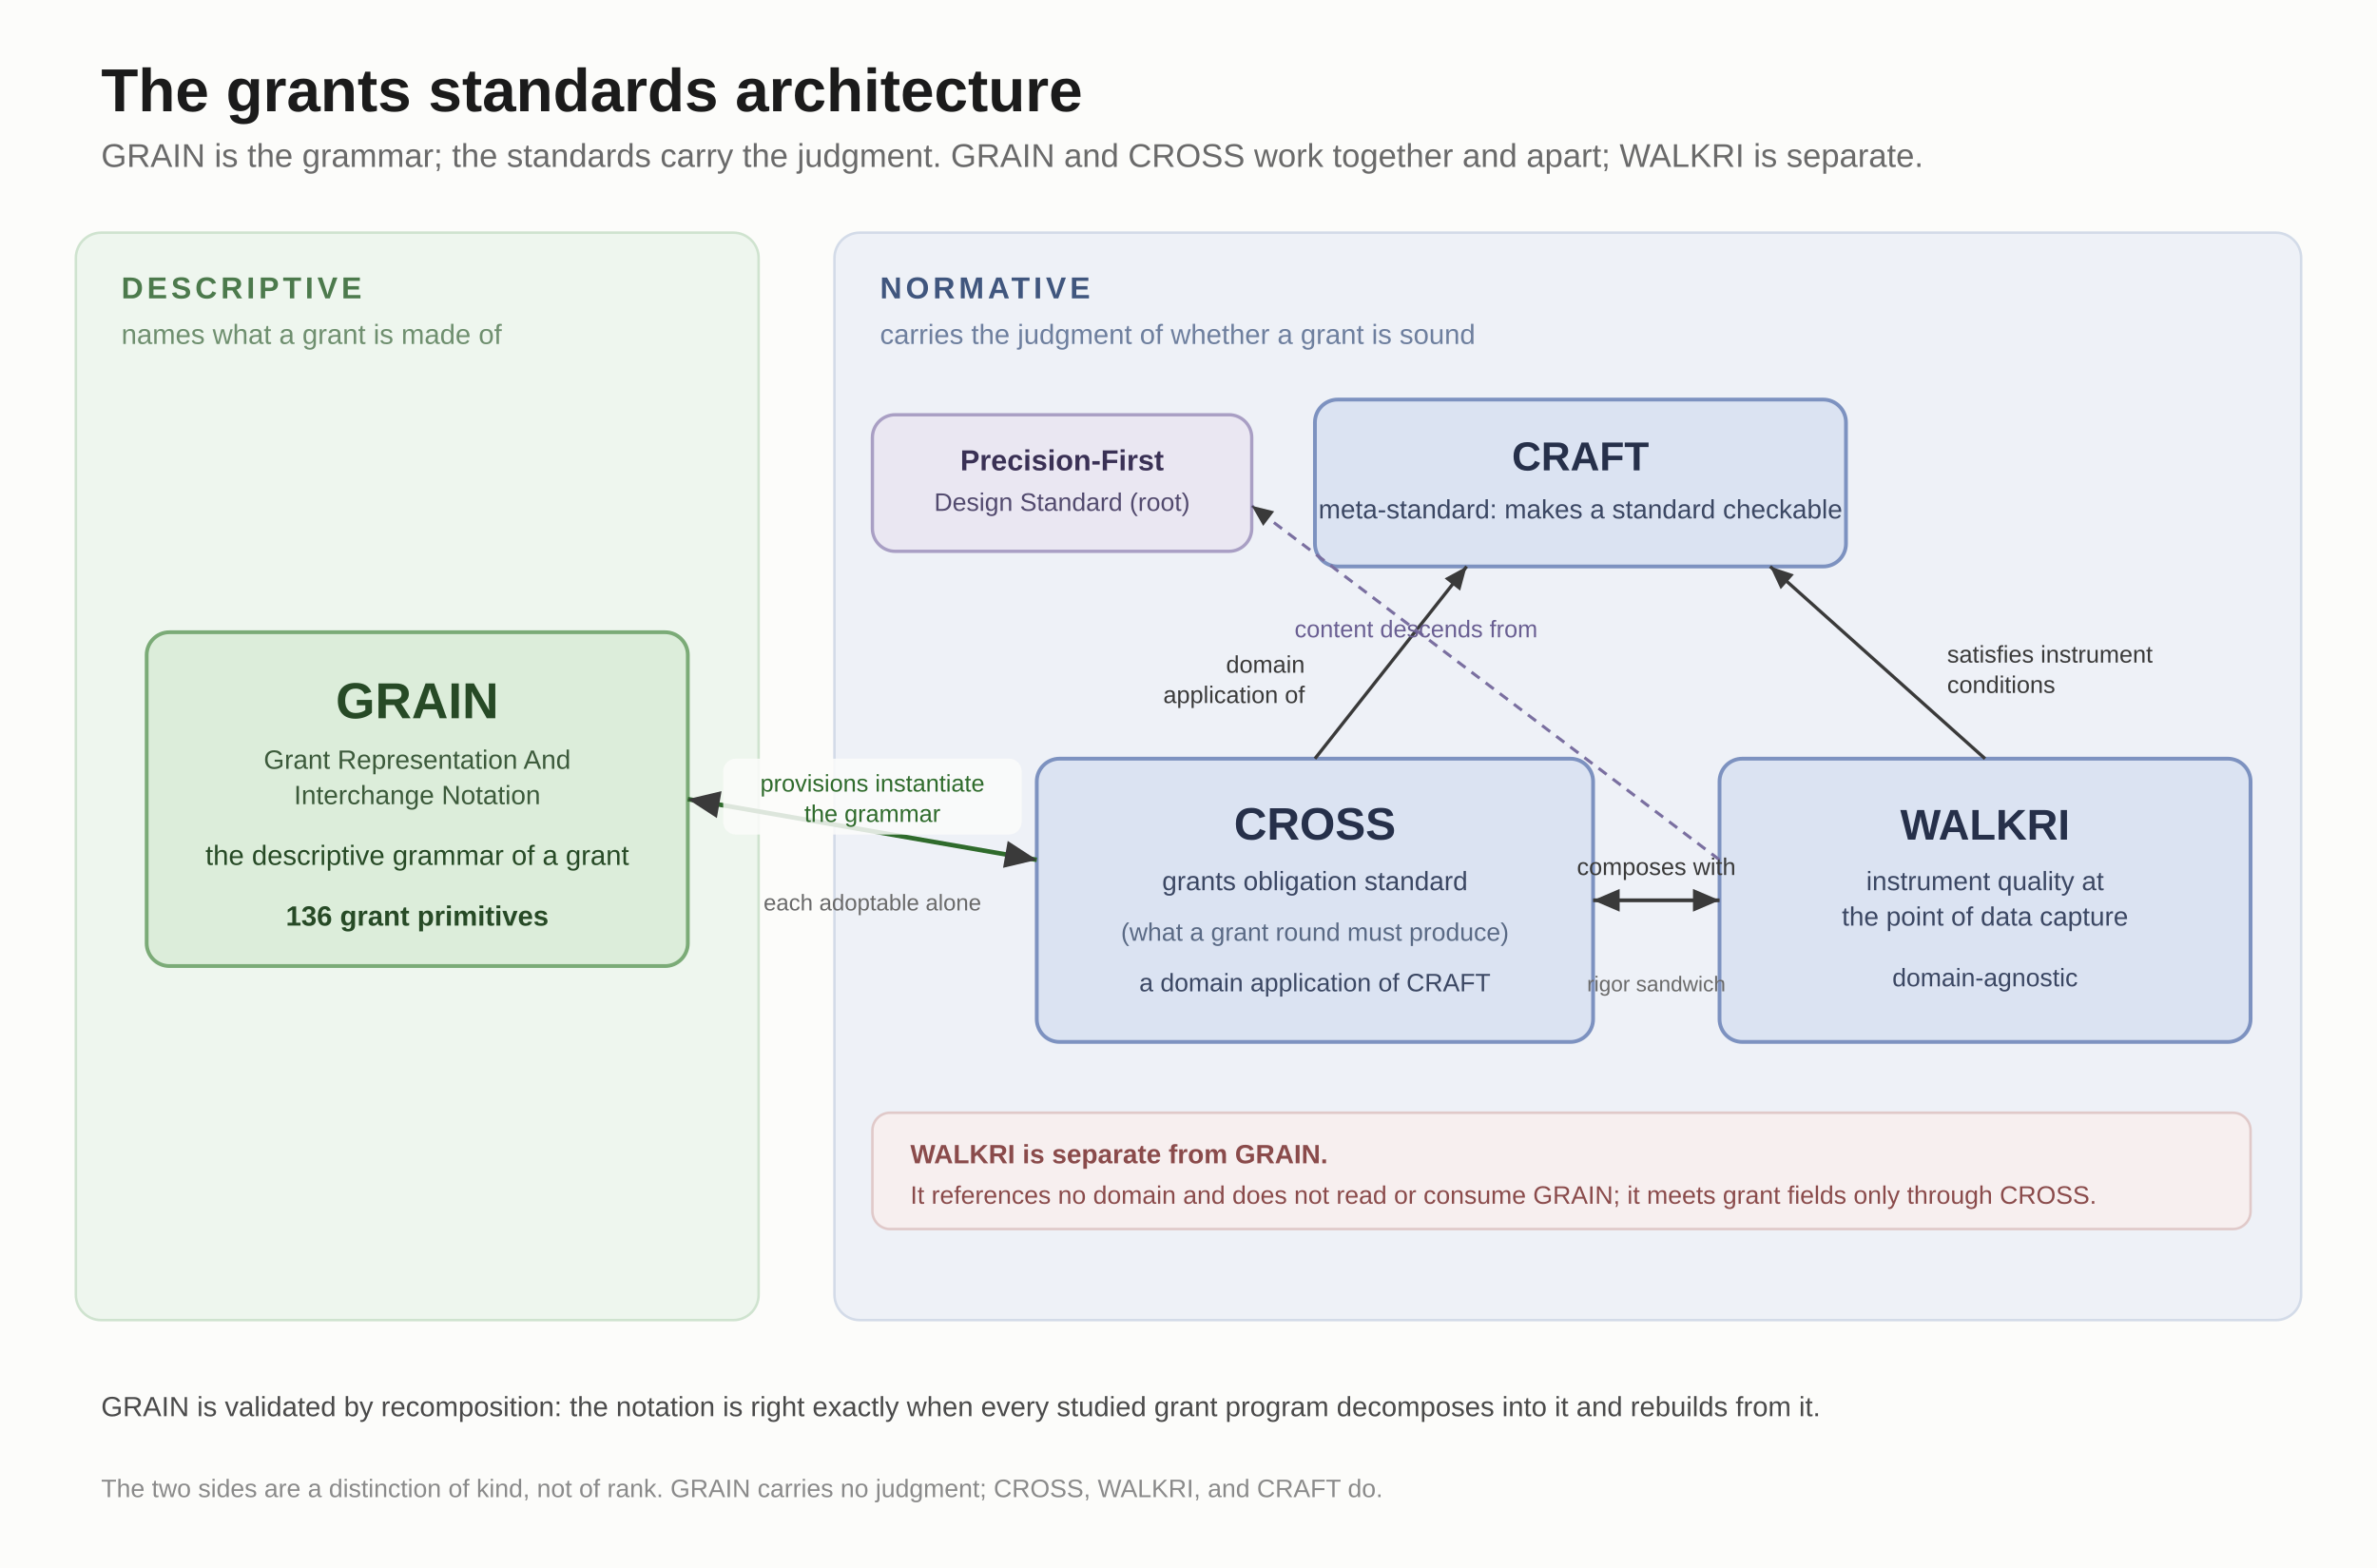
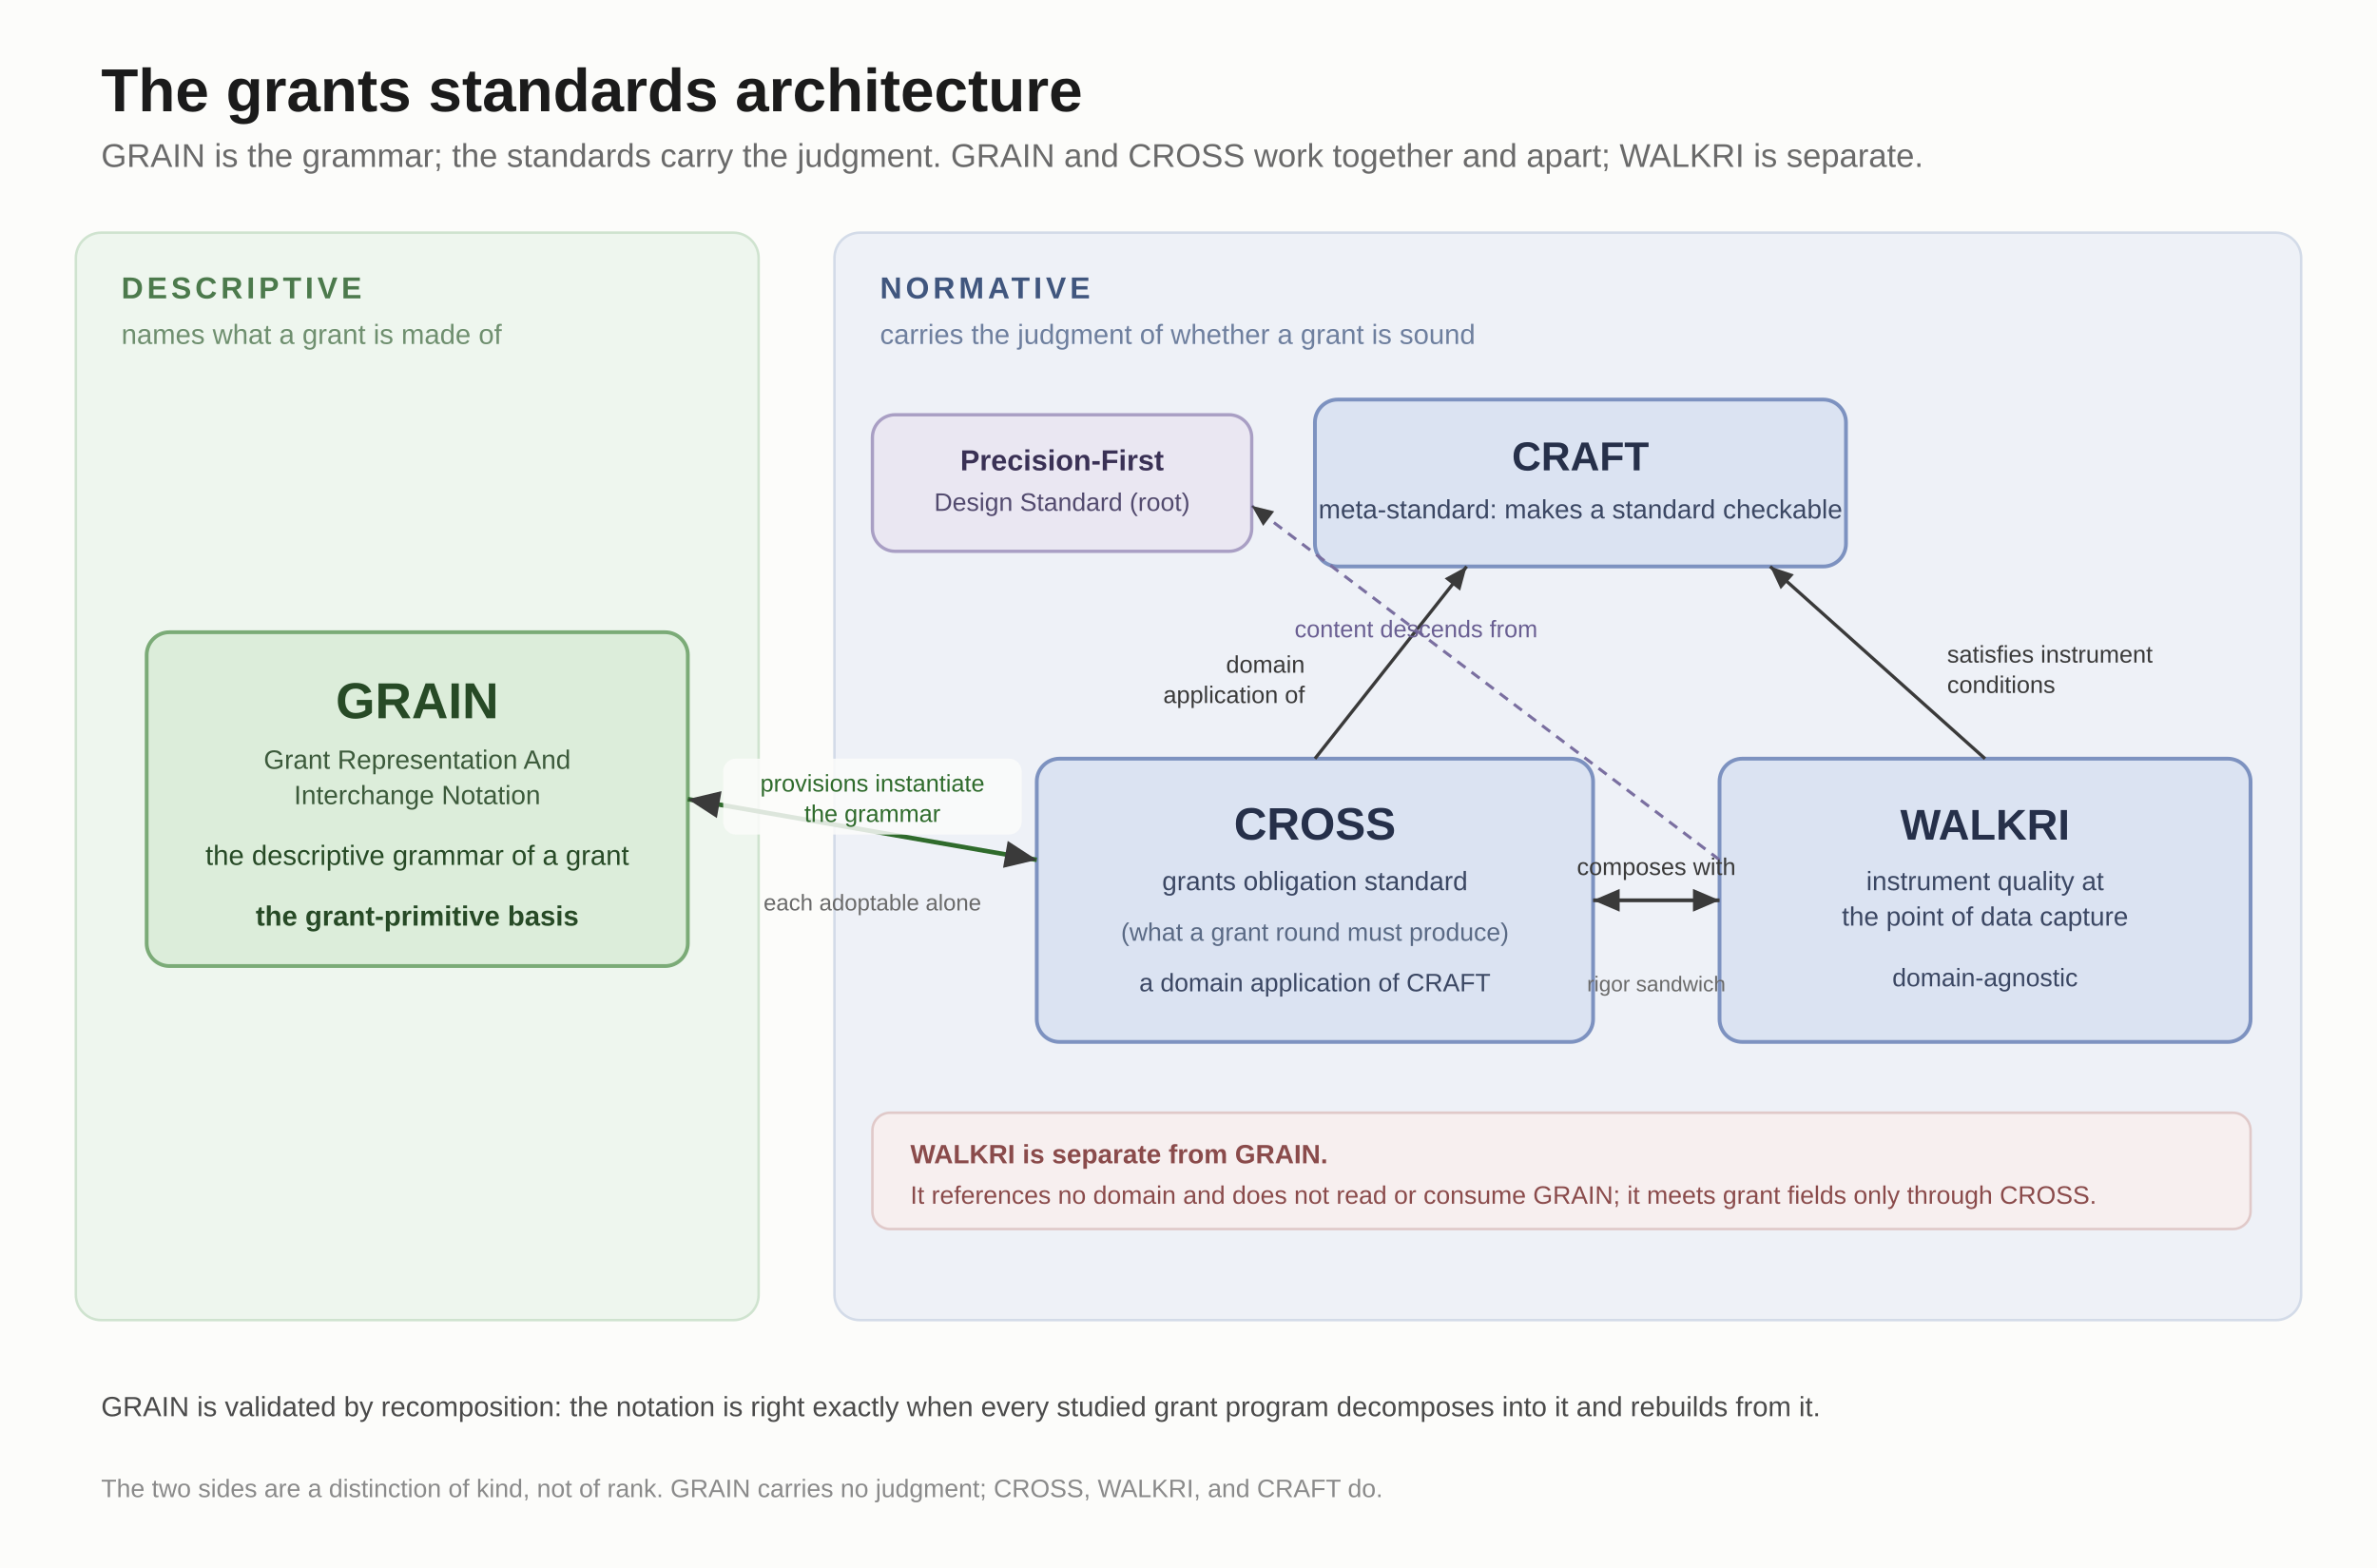
<svg xmlns="http://www.w3.org/2000/svg" viewBox="0 0 940 620" font-family="'Helvetica Neue',Arial,sans-serif">
  <defs>
    <marker id="arrow" markerWidth="9" markerHeight="9" refX="7" refY="3" orient="auto" markerUnits="strokeWidth">
      <path d="M0,0 L7,3 L0,6 z" fill="#3a3a3a" />
    </marker>
    <marker id="arrowStart" markerWidth="9" markerHeight="9" refX="0" refY="3" orient="auto" markerUnits="strokeWidth">
      <path d="M7,0 L0,3 L7,6 z" fill="#3a3a3a" />
    </marker>
  </defs>
  <rect x="0" y="0" width="940" height="620" fill="#fcfcfa" />
  <text x="40" y="44" font-size="24" font-weight="700" fill="#1b1b1b">The grants standards architecture</text>
  <text x="40" y="66" font-size="13" fill="#6a6a6a">GRAIN is the grammar; the standards carry the judgment. GRAIN and CROSS work together and apart; WALKRI is separate.</text>
  <rect x="30" y="92" width="270" height="430" rx="10" fill="#eef6ee" stroke="#cfe3cf" />
  <text x="48" y="118" font-size="12" font-weight="700" letter-spacing="1.5" fill="#4c7a4c">DESCRIPTIVE</text>
  <text x="48" y="136" font-size="11" fill="#6f8f6f">names what a grant is made of</text>
  <rect x="58" y="250" width="214" height="132" rx="9" fill="#dcedda" stroke="#7bab77" stroke-width="1.5" />
  <text x="165" y="284" font-size="20" font-weight="700" text-anchor="middle" fill="#274a26">GRAIN</text>
  <text x="165" y="304" font-size="10.5" text-anchor="middle" fill="#3c5a3b">Grant Representation And</text>
  <text x="165" y="318" font-size="10.5" text-anchor="middle" fill="#3c5a3b">Interchange Notation</text>
  <text x="165" y="342" font-size="11" text-anchor="middle" fill="#274a26">the descriptive grammar of a grant</text>
-   <text x="165" y="366" font-size="11" font-weight="600" text-anchor="middle" fill="#274a26">136 grant primitives</text>
+   <text x="165" y="366" font-size="11" font-weight="600" text-anchor="middle" fill="#274a26">the grant-primitive basis</text>
  <rect x="330" y="92" width="580" height="430" rx="10" fill="#eef1f7" stroke="#d3dbe8" />
  <text x="348" y="118" font-size="12" font-weight="700" letter-spacing="1.5" fill="#40567e">NORMATIVE</text>
  <text x="348" y="136" font-size="11" fill="#6e7f9e">carries the judgment of whether a grant is sound</text>
  <rect x="520" y="158" width="210" height="66" rx="9" fill="#dbe3f2" stroke="#7d92c0" stroke-width="1.5" />
  <text x="625" y="186" font-size="16" font-weight="700" text-anchor="middle" fill="#26304a">CRAFT</text>
  <text x="625" y="205" font-size="10.5" text-anchor="middle" fill="#3b4763">meta-standard: makes a standard checkable</text>
  <rect x="345" y="164" width="150" height="54" rx="9" fill="#eae7f2" stroke="#a99fc4" stroke-width="1.3" />
  <text x="420" y="186" font-size="11.5" font-weight="700" text-anchor="middle" fill="#3a3155">Precision-First</text>
  <text x="420" y="202" font-size="10" text-anchor="middle" fill="#524a6e">Design Standard (root)</text>
  <rect x="410" y="300" width="220" height="112" rx="9" fill="#dbe3f2" stroke="#7d92c0" stroke-width="1.5" />
  <text x="520" y="332" font-size="18" font-weight="700" text-anchor="middle" fill="#26304a">CROSS</text>
  <text x="520" y="352" font-size="10.5" text-anchor="middle" fill="#3b4763">grants obligation standard</text>
  <text x="520" y="372" font-size="10" text-anchor="middle" fill="#5a6a85">(what a grant round must produce)</text>
  <text x="520" y="392" font-size="10" text-anchor="middle" fill="#3b4763">a domain application of CRAFT</text>
  <rect x="680" y="300" width="210" height="112" rx="9" fill="#dbe3f2" stroke="#7d92c0" stroke-width="1.5" />
  <text x="785" y="332" font-size="17" font-weight="700" text-anchor="middle" fill="#26304a">WALKRI</text>
  <text x="785" y="352" font-size="10.5" text-anchor="middle" fill="#3b4763">instrument quality at</text>
  <text x="785" y="366" font-size="10.5" text-anchor="middle" fill="#3b4763">the point of data capture</text>
  <text x="785" y="390" font-size="10" text-anchor="middle" fill="#3b4763">domain-agnostic</text>
  <line x1="520" y1="300" x2="580" y2="224" stroke="#3a3a3a" stroke-width="1.3" marker-end="url(#arrow)" />
  <text x="516" y="266" font-size="9.5" text-anchor="end" fill="#3a3a3a">domain</text>
  <text x="516" y="278" font-size="9.5" text-anchor="end" fill="#3a3a3a">application of</text>
  <line x1="785" y1="300" x2="700" y2="224" stroke="#3a3a3a" stroke-width="1.3" marker-end="url(#arrow)" />
  <text x="770" y="262" font-size="9.5" text-anchor="start" fill="#3a3a3a">satisfies instrument</text>
  <text x="770" y="274" font-size="9.5" text-anchor="start" fill="#3a3a3a">conditions</text>
  <line x1="680" y1="340" x2="495" y2="200" stroke="#7a6fa0" stroke-width="1.2" marker-end="url(#arrow)" stroke-dasharray="4 3" />
  <text x="560" y="252" font-size="9.5" text-anchor="middle" fill="#6a5f92">content descends from</text>
  <line x1="630" y1="356" x2="680" y2="356" stroke="#3a3a3a" stroke-width="1.5" marker-end="url(#arrow)" marker-start="url(#arrowStart)" />
  <text x="655" y="346" font-size="9.5" text-anchor="middle" fill="#3a3a3a">composes with</text>
  <text x="655" y="392" font-size="8.5" text-anchor="middle" fill="#6a6a6a">rigor sandwich</text>
  <line x1="272" y1="316" x2="410" y2="340" stroke="#2f6b2c" stroke-width="1.8" marker-end="url(#arrow)" marker-start="url(#arrowStart)" />
  <rect x="286" y="300" width="118" height="30" rx="5" fill="#fcfcfa" opacity="0.85" />
  <text x="345" y="313" font-size="9.5" text-anchor="middle" fill="#2f6b2c">provisions instantiate</text>
  <text x="345" y="325" font-size="9.5" text-anchor="middle" fill="#2f6b2c">the grammar</text>
  <text x="345" y="360" font-size="9" text-anchor="middle" fill="#6a6a6a">each adoptable alone</text>
  <rect x="345" y="440" width="545" height="46" rx="7" fill="#f7efef" stroke="#e0c9c9" />
  <text x="360" y="460" font-size="10.5" font-weight="600" fill="#8a4b4b">WALKRI is separate from GRAIN.</text>
  <text x="360" y="476" font-size="10" fill="#8a4b4b">It references no domain and does not read or consume GRAIN; it meets grant fields only through CROSS.</text>
  <text x="40" y="560" font-size="11" fill="#4a4a4a">GRAIN is validated by recomposition: the notation is right exactly when every studied grant program decomposes into it and rebuilds from it.</text>
  <text x="40" y="592" font-size="10" fill="#8a8a8a">The two sides are a distinction of kind, not of rank. GRAIN carries no judgment; CROSS, WALKRI, and CRAFT do.</text>
</svg>
